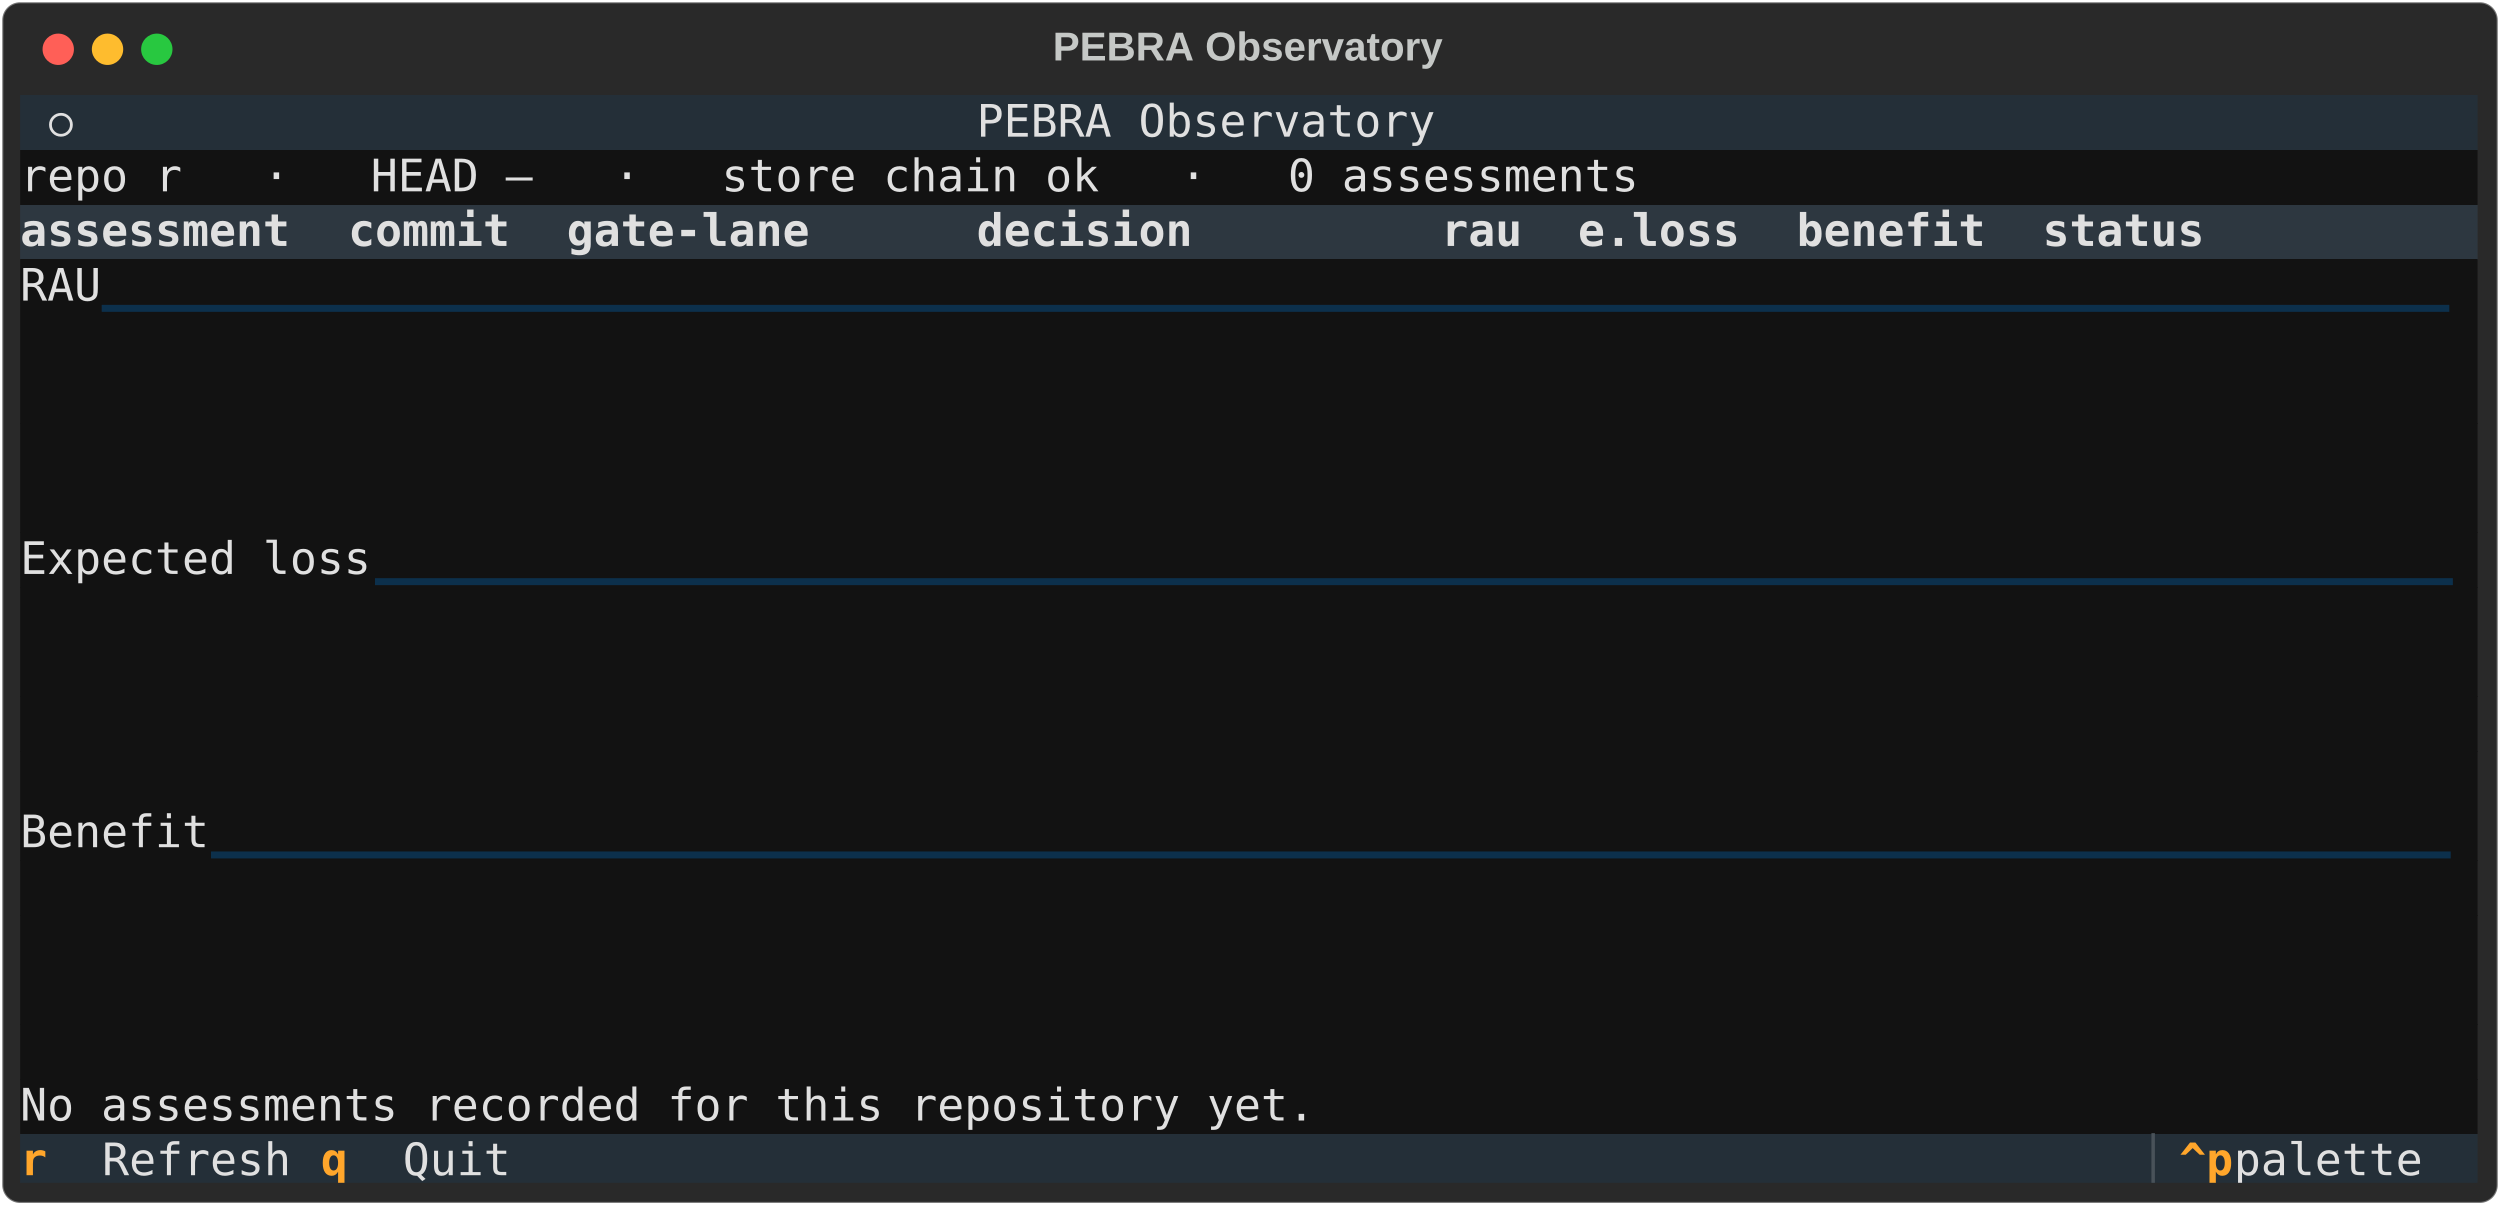
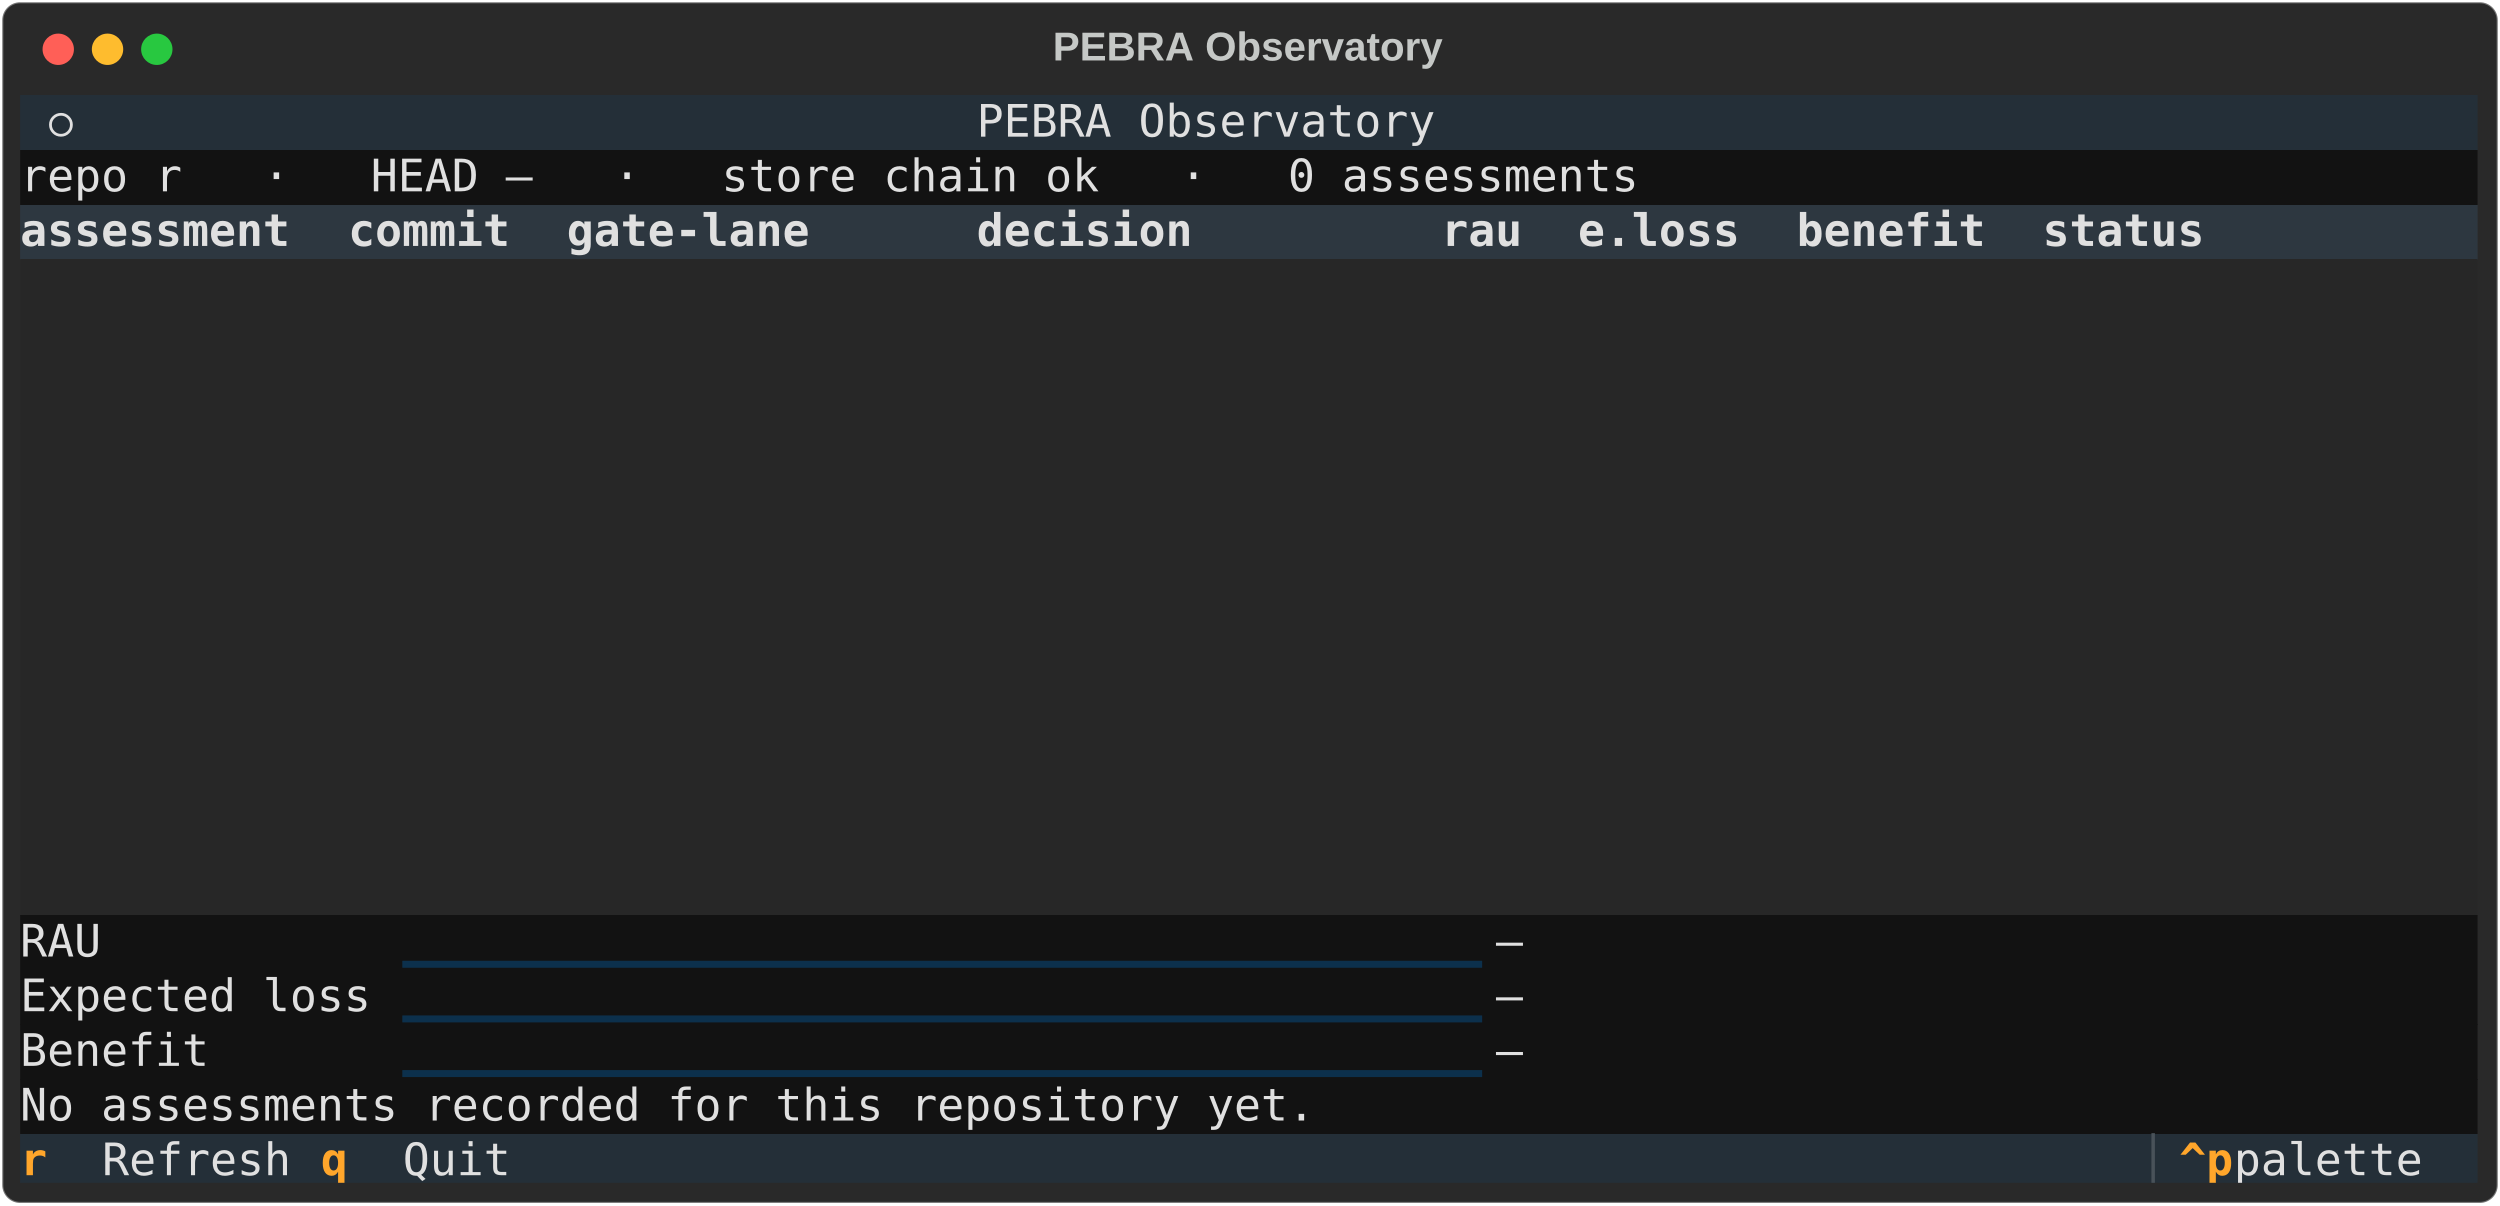
<svg xmlns="http://www.w3.org/2000/svg" class="rich-terminal" viewBox="0 0 1116 538.0">
  <style>

    @font-face {
        font-family: "Fira Code";
        src: local("FiraCode-Regular"),
                url("https://cdnjs.cloudflare.com/ajax/libs/firacode/6.2.0/woff2/FiraCode-Regular.woff2") format("woff2"),
                url("https://cdnjs.cloudflare.com/ajax/libs/firacode/6.2.0/woff/FiraCode-Regular.woff") format("woff");
        font-style: normal;
        font-weight: 400;
    }
    @font-face {
        font-family: "Fira Code";
        src: local("FiraCode-Bold"),
                url("https://cdnjs.cloudflare.com/ajax/libs/firacode/6.2.0/woff2/FiraCode-Bold.woff2") format("woff2"),
                url("https://cdnjs.cloudflare.com/ajax/libs/firacode/6.2.0/woff/FiraCode-Bold.woff") format("woff");
        font-style: bold;
        font-weight: 700;
    }

-     .terminal-matrix {
+     .terminal-3241698559-matrix {
        font-family: Fira Code, monospace;
        font-size: 20px;
        line-height: 24.4px;
        font-variant-east-asian: full-width;
    }

-     .terminal-title {
+     .terminal-3241698559-title {
        font-size: 18px;
        font-weight: bold;
        font-family: arial;
    }

-     .terminal-r1 { fill: #c5c8c6 }
- .terminal-r2 { fill: #e0e0e0 }
- .terminal-r3 { fill: #e0e0e0;font-weight: bold }
- .terminal-r4 { fill: #0c304c }
- .terminal-r5 { fill: #ffa62b;font-weight: bold }
- .terminal-r6 { fill: #495259 }
+     .terminal-3241698559-r1 { fill: #c5c8c6 }
+ .terminal-3241698559-r2 { fill: #e0e0e0 }
+ .terminal-3241698559-r3 { fill: #e0e0e0;font-weight: bold }
+ .terminal-3241698559-r4 { fill: #0c304c }
+ .terminal-3241698559-r5 { fill: #ffa62b;font-weight: bold }
+ .terminal-3241698559-r6 { fill: #495259 }
    </style>
  <defs>
-     <clipPath id="terminal-clip-terminal">
+     <clipPath id="terminal-3241698559-clip-terminal">
      <rect x="0" y="0" width="1097.0" height="487.0" />
    </clipPath>
-     <clipPath id="terminal-line-0">
+     <clipPath id="terminal-3241698559-line-0">
      <rect x="0" y="1.5" width="1098" height="24.65" />
    </clipPath>
-     <clipPath id="terminal-line-1">
+     <clipPath id="terminal-3241698559-line-1">
      <rect x="0" y="25.9" width="1098" height="24.65" />
    </clipPath>
-     <clipPath id="terminal-line-2">
+     <clipPath id="terminal-3241698559-line-2">
      <rect x="0" y="50.3" width="1098" height="24.65" />
    </clipPath>
-     <clipPath id="terminal-line-3">
+     <clipPath id="terminal-3241698559-line-3">
      <rect x="0" y="74.7" width="1098" height="24.65" />
    </clipPath>
-     <clipPath id="terminal-line-4">
+     <clipPath id="terminal-3241698559-line-4">
      <rect x="0" y="99.1" width="1098" height="24.65" />
    </clipPath>
-     <clipPath id="terminal-line-5">
+     <clipPath id="terminal-3241698559-line-5">
      <rect x="0" y="123.5" width="1098" height="24.65" />
    </clipPath>
-     <clipPath id="terminal-line-6">
+     <clipPath id="terminal-3241698559-line-6">
      <rect x="0" y="147.9" width="1098" height="24.65" />
    </clipPath>
-     <clipPath id="terminal-line-7">
+     <clipPath id="terminal-3241698559-line-7">
      <rect x="0" y="172.3" width="1098" height="24.65" />
    </clipPath>
-     <clipPath id="terminal-line-8">
+     <clipPath id="terminal-3241698559-line-8">
      <rect x="0" y="196.7" width="1098" height="24.65" />
    </clipPath>
-     <clipPath id="terminal-line-9">
+     <clipPath id="terminal-3241698559-line-9">
      <rect x="0" y="221.1" width="1098" height="24.65" />
    </clipPath>
-     <clipPath id="terminal-line-10">
+     <clipPath id="terminal-3241698559-line-10">
      <rect x="0" y="245.5" width="1098" height="24.65" />
    </clipPath>
-     <clipPath id="terminal-line-11">
+     <clipPath id="terminal-3241698559-line-11">
      <rect x="0" y="269.9" width="1098" height="24.65" />
    </clipPath>
-     <clipPath id="terminal-line-12">
+     <clipPath id="terminal-3241698559-line-12">
      <rect x="0" y="294.3" width="1098" height="24.65" />
    </clipPath>
-     <clipPath id="terminal-line-13">
+     <clipPath id="terminal-3241698559-line-13">
      <rect x="0" y="318.7" width="1098" height="24.65" />
    </clipPath>
-     <clipPath id="terminal-line-14">
+     <clipPath id="terminal-3241698559-line-14">
      <rect x="0" y="343.1" width="1098" height="24.65" />
    </clipPath>
-     <clipPath id="terminal-line-15">
+     <clipPath id="terminal-3241698559-line-15">
      <rect x="0" y="367.5" width="1098" height="24.65" />
    </clipPath>
-     <clipPath id="terminal-line-16">
+     <clipPath id="terminal-3241698559-line-16">
      <rect x="0" y="391.9" width="1098" height="24.65" />
    </clipPath>
-     <clipPath id="terminal-line-17">
+     <clipPath id="terminal-3241698559-line-17">
      <rect x="0" y="416.3" width="1098" height="24.65" />
    </clipPath>
-     <clipPath id="terminal-line-18">
+     <clipPath id="terminal-3241698559-line-18">
      <rect x="0" y="440.7" width="1098" height="24.65" />
    </clipPath>
  </defs>
  <rect fill="#292929" stroke="rgba(255,255,255,0.35)" stroke-width="1" x="1" y="1" width="1114" height="536" rx="8" />
-   <text class="terminal-title" fill="#c5c8c6" text-anchor="middle" x="557" y="27">PEBRA Observatory</text>
+   <text class="terminal-3241698559-title" fill="#c5c8c6" text-anchor="middle" x="557" y="27">PEBRA Observatory</text>
  <g transform="translate(26,22)">
    <circle cx="0" cy="0" r="7" fill="#ff5f57" />
    <circle cx="22" cy="0" r="7" fill="#febc2e" />
    <circle cx="44" cy="0" r="7" fill="#28c840" />
  </g>
-   <g transform="translate(9, 41)" clip-path="url(#terminal-clip-terminal)">
+   <g transform="translate(9, 41)" clip-path="url(#terminal-3241698559-clip-terminal)">
    <rect fill="#242f38" x="0" y="1.5" width="12.2" height="24.65" shape-rendering="crispEdges" />
    <rect fill="#242f38" x="12.2" y="1.5" width="12.2" height="24.65" shape-rendering="crispEdges" />
    <rect fill="#242f38" x="24.4" y="1.5" width="61" height="24.65" shape-rendering="crispEdges" />
    <rect fill="#242f38" x="85.4" y="1.5" width="12.2" height="24.65" shape-rendering="crispEdges" />
    <rect fill="#242f38" x="97.6" y="1.5" width="329.4" height="24.65" shape-rendering="crispEdges" />
    <rect fill="#242f38" x="427" y="1.5" width="207.4" height="24.65" shape-rendering="crispEdges" />
    <rect fill="#242f38" x="634.4" y="1.5" width="341.6" height="24.65" shape-rendering="crispEdges" />
    <rect fill="#242f38" x="976" y="1.5" width="12.2" height="24.65" shape-rendering="crispEdges" />
    <rect fill="#242f38" x="988.2" y="1.5" width="0" height="24.65" shape-rendering="crispEdges" />
    <rect fill="#242f38" x="988.2" y="1.5" width="109.8" height="24.65" shape-rendering="crispEdges" />
    <rect fill="#121212" x="0" y="25.9" width="732" height="24.65" shape-rendering="crispEdges" />
    <rect fill="#121212" x="732" y="25.9" width="366" height="24.65" shape-rendering="crispEdges" />
    <rect fill="#2d3740" x="0" y="50.3" width="146.4" height="24.65" shape-rendering="crispEdges" />
    <rect fill="#2d3740" x="146.4" y="50.3" width="97.6" height="24.65" shape-rendering="crispEdges" />
    <rect fill="#2d3740" x="244" y="50.3" width="183" height="24.65" shape-rendering="crispEdges" />
    <rect fill="#2d3740" x="427" y="50.3" width="207.4" height="24.65" shape-rendering="crispEdges" />
    <rect fill="#2d3740" x="634.4" y="50.3" width="61" height="24.65" shape-rendering="crispEdges" />
    <rect fill="#2d3740" x="695.4" y="50.3" width="97.6" height="24.65" shape-rendering="crispEdges" />
    <rect fill="#2d3740" x="793" y="50.3" width="109.8" height="24.65" shape-rendering="crispEdges" />
    <rect fill="#2d3740" x="902.8" y="50.3" width="97.6" height="24.65" shape-rendering="crispEdges" />
    <rect fill="#2d3740" x="1000.4" y="50.3" width="97.6" height="24.65" shape-rendering="crispEdges" />
-     <rect fill="#121212" x="0" y="74.7" width="36.6" height="24.65" shape-rendering="crispEdges" />
-     <rect fill="#121212" x="36.6" y="74.7" width="1061.4" height="24.65" shape-rendering="crispEdges" />
-     <rect fill="#121212" x="0" y="99.1" width="1098" height="24.65" shape-rendering="crispEdges" />
-     <rect fill="#121212" x="0" y="123.5" width="1098" height="24.65" shape-rendering="crispEdges" />
-     <rect fill="#121212" x="0" y="147.9" width="1098" height="24.65" shape-rendering="crispEdges" />
-     <rect fill="#121212" x="0" y="172.3" width="1098" height="24.65" shape-rendering="crispEdges" />
-     <rect fill="#121212" x="0" y="196.7" width="158.6" height="24.65" shape-rendering="crispEdges" />
-     <rect fill="#121212" x="158.6" y="196.7" width="939.4" height="24.65" shape-rendering="crispEdges" />
-     <rect fill="#121212" x="0" y="221.1" width="1098" height="24.65" shape-rendering="crispEdges" />
-     <rect fill="#121212" x="0" y="245.5" width="1098" height="24.65" shape-rendering="crispEdges" />
-     <rect fill="#121212" x="0" y="269.9" width="1098" height="24.65" shape-rendering="crispEdges" />
-     <rect fill="#121212" x="0" y="294.3" width="1098" height="24.65" shape-rendering="crispEdges" />
-     <rect fill="#121212" x="0" y="318.7" width="85.4" height="24.65" shape-rendering="crispEdges" />
-     <rect fill="#121212" x="85.4" y="318.7" width="1012.6" height="24.65" shape-rendering="crispEdges" />
-     <rect fill="#121212" x="0" y="343.1" width="1098" height="24.65" shape-rendering="crispEdges" />
-     <rect fill="#121212" x="0" y="367.5" width="1098" height="24.65" shape-rendering="crispEdges" />
-     <rect fill="#121212" x="0" y="391.9" width="1098" height="24.65" shape-rendering="crispEdges" />
-     <rect fill="#121212" x="0" y="416.3" width="1098" height="24.65" shape-rendering="crispEdges" />
+     <rect fill="#272727" x="0" y="74.7" width="1098" height="24.65" shape-rendering="crispEdges" />
+     <rect fill="#272727" x="0" y="99.1" width="1098" height="24.65" shape-rendering="crispEdges" />
+     <rect fill="#272727" x="0" y="123.5" width="1098" height="24.65" shape-rendering="crispEdges" />
+     <rect fill="#272727" x="0" y="147.9" width="1098" height="24.65" shape-rendering="crispEdges" />
+     <rect fill="#272727" x="0" y="172.3" width="1098" height="24.65" shape-rendering="crispEdges" />
+     <rect fill="#272727" x="0" y="196.7" width="1098" height="24.65" shape-rendering="crispEdges" />
+     <rect fill="#272727" x="0" y="221.1" width="1098" height="24.65" shape-rendering="crispEdges" />
+     <rect fill="#272727" x="0" y="245.5" width="1098" height="24.65" shape-rendering="crispEdges" />
+     <rect fill="#272727" x="0" y="269.9" width="1098" height="24.65" shape-rendering="crispEdges" />
+     <rect fill="#272727" x="0" y="294.3" width="1098" height="24.65" shape-rendering="crispEdges" />
+     <rect fill="#272727" x="0" y="318.7" width="1098" height="24.65" shape-rendering="crispEdges" />
+     <rect fill="#272727" x="0" y="343.1" width="1098" height="24.65" shape-rendering="crispEdges" />
+     <rect fill="#121212" x="0" y="367.5" width="36.6" height="24.65" shape-rendering="crispEdges" />
+     <rect fill="#121212" x="36.6" y="367.5" width="134.2" height="24.65" shape-rendering="crispEdges" />
+     <rect fill="#121212" x="170.8" y="367.5" width="488" height="24.65" shape-rendering="crispEdges" />
+     <rect fill="#121212" x="658.8" y="367.5" width="12.2" height="24.65" shape-rendering="crispEdges" />
+     <rect fill="#121212" x="671" y="367.5" width="427" height="24.65" shape-rendering="crispEdges" />
+     <rect fill="#121212" x="0" y="391.9" width="158.6" height="24.65" shape-rendering="crispEdges" />
+     <rect fill="#121212" x="158.6" y="391.9" width="12.2" height="24.65" shape-rendering="crispEdges" />
+     <rect fill="#121212" x="170.8" y="391.9" width="488" height="24.65" shape-rendering="crispEdges" />
+     <rect fill="#121212" x="658.8" y="391.9" width="12.2" height="24.65" shape-rendering="crispEdges" />
+     <rect fill="#121212" x="671" y="391.9" width="427" height="24.65" shape-rendering="crispEdges" />
+     <rect fill="#121212" x="0" y="416.3" width="85.4" height="24.65" shape-rendering="crispEdges" />
+     <rect fill="#121212" x="85.4" y="416.3" width="85.4" height="24.65" shape-rendering="crispEdges" />
+     <rect fill="#121212" x="170.8" y="416.3" width="488" height="24.65" shape-rendering="crispEdges" />
+     <rect fill="#121212" x="658.8" y="416.3" width="12.2" height="24.65" shape-rendering="crispEdges" />
+     <rect fill="#121212" x="671" y="416.3" width="427" height="24.65" shape-rendering="crispEdges" />
    <rect fill="#121212" x="0" y="440.7" width="585.6" height="24.65" shape-rendering="crispEdges" />
    <rect fill="#121212" x="585.6" y="440.7" width="512.4" height="24.65" shape-rendering="crispEdges" />
    <rect fill="#242f38" x="0" y="465.1" width="36.6" height="24.65" shape-rendering="crispEdges" />
    <rect fill="#242f38" x="36.6" y="465.1" width="97.6" height="24.65" shape-rendering="crispEdges" />
    <rect fill="#242f38" x="134.2" y="465.1" width="36.6" height="24.65" shape-rendering="crispEdges" />
    <rect fill="#242f38" x="170.8" y="465.1" width="61" height="24.65" shape-rendering="crispEdges" />
    <rect fill="#242f38" x="231.8" y="465.1" width="719.8" height="24.65" shape-rendering="crispEdges" />
    <rect fill="#242f38" x="951.6" y="465.1" width="12.2" height="24.65" shape-rendering="crispEdges" />
    <rect fill="#242f38" x="963.8" y="465.1" width="24.4" height="24.65" shape-rendering="crispEdges" />
    <rect fill="#242f38" x="988.2" y="465.1" width="97.6" height="24.65" shape-rendering="crispEdges" />
    <rect fill="#242f38" x="1085.8" y="465.1" width="12.2" height="24.65" shape-rendering="crispEdges" />
-     <g class="terminal-matrix">
-       <text class="terminal-r2" x="12.2" y="20" textLength="12.2" clip-path="url(#terminal-line-0)">⭘</text>
-       <text class="terminal-r2" x="427" y="20" textLength="207.4" clip-path="url(#terminal-line-0)">PEBRA Observatory</text>
-       <text class="terminal-r1" x="1098" y="20" textLength="12.2" clip-path="url(#terminal-line-0)">
- </text>
-       <text class="terminal-r2" x="0" y="44.4" textLength="732" clip-path="url(#terminal-line-1)">repo r   ·   HEAD —   ·   store chain ok   ·   0 assessments</text>
-       <text class="terminal-r1" x="1098" y="44.4" textLength="12.2" clip-path="url(#terminal-line-1)">
- </text>
-       <text class="terminal-r3" x="0" y="68.8" textLength="146.4" clip-path="url(#terminal-line-2)"> assessment </text>
-       <text class="terminal-r3" x="146.4" y="68.8" textLength="97.6" clip-path="url(#terminal-line-2)"> commit </text>
-       <text class="terminal-r3" x="244" y="68.8" textLength="183" clip-path="url(#terminal-line-2)"> gate-lane     </text>
-       <text class="terminal-r3" x="427" y="68.8" textLength="207.4" clip-path="url(#terminal-line-2)"> decision        </text>
-       <text class="terminal-r3" x="634.4" y="68.8" textLength="61" clip-path="url(#terminal-line-2)"> rau </text>
-       <text class="terminal-r3" x="695.4" y="68.8" textLength="97.6" clip-path="url(#terminal-line-2)"> e.loss </text>
-       <text class="terminal-r3" x="793" y="68.8" textLength="109.8" clip-path="url(#terminal-line-2)"> benefit </text>
-       <text class="terminal-r3" x="902.8" y="68.8" textLength="97.6" clip-path="url(#terminal-line-2)"> status </text>
-       <text class="terminal-r1" x="1098" y="68.8" textLength="12.2" clip-path="url(#terminal-line-2)">
- </text>
-       <text class="terminal-r2" x="0" y="93.2" textLength="36.6" clip-path="url(#terminal-line-3)">RAU</text>
-       <text class="terminal-r4" x="36.6" y="93.2" textLength="1061.4" clip-path="url(#terminal-line-3)">▁▁▁▁▁▁▁▁▁▁▁▁▁▁▁▁▁▁▁▁▁▁▁▁▁▁▁▁▁▁▁▁▁▁▁▁▁▁▁▁▁▁▁▁▁▁▁▁▁▁▁▁▁▁▁▁▁▁▁▁▁▁▁▁▁▁▁▁▁▁▁▁▁▁▁▁▁▁▁▁▁▁▁▁▁▁▁</text>
-       <text class="terminal-r1" x="1098" y="93.2" textLength="12.2" clip-path="url(#terminal-line-3)">
- </text>
-       <text class="terminal-r1" x="1098" y="117.6" textLength="12.2" clip-path="url(#terminal-line-4)">
- </text>
-       <text class="terminal-r1" x="1098" y="142" textLength="12.2" clip-path="url(#terminal-line-5)">
- </text>
-       <text class="terminal-r1" x="1098" y="166.4" textLength="12.2" clip-path="url(#terminal-line-6)">
- </text>
-       <text class="terminal-r1" x="1098" y="190.8" textLength="12.2" clip-path="url(#terminal-line-7)">
- </text>
-       <text class="terminal-r2" x="0" y="215.2" textLength="158.6" clip-path="url(#terminal-line-8)">Expected loss</text>
-       <text class="terminal-r4" x="158.6" y="215.2" textLength="939.4" clip-path="url(#terminal-line-8)">▁▁▁▁▁▁▁▁▁▁▁▁▁▁▁▁▁▁▁▁▁▁▁▁▁▁▁▁▁▁▁▁▁▁▁▁▁▁▁▁▁▁▁▁▁▁▁▁▁▁▁▁▁▁▁▁▁▁▁▁▁▁▁▁▁▁▁▁▁▁▁▁▁▁▁▁▁</text>
-       <text class="terminal-r1" x="1098" y="215.2" textLength="12.2" clip-path="url(#terminal-line-8)">
- </text>
-       <text class="terminal-r1" x="1098" y="239.6" textLength="12.2" clip-path="url(#terminal-line-9)">
- </text>
-       <text class="terminal-r1" x="1098" y="264" textLength="12.2" clip-path="url(#terminal-line-10)">
- </text>
-       <text class="terminal-r1" x="1098" y="288.4" textLength="12.2" clip-path="url(#terminal-line-11)">
- </text>
-       <text class="terminal-r1" x="1098" y="312.8" textLength="12.2" clip-path="url(#terminal-line-12)">
- </text>
-       <text class="terminal-r2" x="0" y="337.2" textLength="85.4" clip-path="url(#terminal-line-13)">Benefit</text>
-       <text class="terminal-r4" x="85.4" y="337.2" textLength="1012.6" clip-path="url(#terminal-line-13)">▁▁▁▁▁▁▁▁▁▁▁▁▁▁▁▁▁▁▁▁▁▁▁▁▁▁▁▁▁▁▁▁▁▁▁▁▁▁▁▁▁▁▁▁▁▁▁▁▁▁▁▁▁▁▁▁▁▁▁▁▁▁▁▁▁▁▁▁▁▁▁▁▁▁▁▁▁▁▁▁▁▁▁</text>
-       <text class="terminal-r1" x="1098" y="337.2" textLength="12.2" clip-path="url(#terminal-line-13)">
- </text>
-       <text class="terminal-r1" x="1098" y="361.6" textLength="12.2" clip-path="url(#terminal-line-14)">
- </text>
-       <text class="terminal-r1" x="1098" y="386" textLength="12.2" clip-path="url(#terminal-line-15)">
- </text>
-       <text class="terminal-r1" x="1098" y="410.4" textLength="12.2" clip-path="url(#terminal-line-16)">
- </text>
-       <text class="terminal-r1" x="1098" y="434.8" textLength="12.2" clip-path="url(#terminal-line-17)">
- </text>
-       <text class="terminal-r2" x="0" y="459.2" textLength="585.6" clip-path="url(#terminal-line-18)">No assessments recorded for this repository yet.</text>
-       <text class="terminal-r1" x="1098" y="459.2" textLength="12.2" clip-path="url(#terminal-line-18)">
- </text>
-       <text class="terminal-r5" x="0" y="483.6" textLength="36.6" clip-path="url(#terminal-line-19)"> r </text>
-       <text class="terminal-r2" x="36.6" y="483.6" textLength="97.6" clip-path="url(#terminal-line-19)">Refresh </text>
-       <text class="terminal-r5" x="134.2" y="483.6" textLength="36.6" clip-path="url(#terminal-line-19)"> q </text>
-       <text class="terminal-r2" x="170.8" y="483.6" textLength="61" clip-path="url(#terminal-line-19)">Quit </text>
-       <text class="terminal-r6" x="951.6" y="483.6" textLength="12.2" clip-path="url(#terminal-line-19)">▏</text>
-       <text class="terminal-r5" x="963.8" y="483.6" textLength="24.4" clip-path="url(#terminal-line-19)">^p</text>
-       <text class="terminal-r2" x="988.2" y="483.6" textLength="97.6" clip-path="url(#terminal-line-19)"> palette</text>
+     <g class="terminal-3241698559-matrix">
+       <text class="terminal-3241698559-r2" x="12.2" y="20" textLength="12.2" clip-path="url(#terminal-3241698559-line-0)">⭘</text>
+       <text class="terminal-3241698559-r2" x="427" y="20" textLength="207.4" clip-path="url(#terminal-3241698559-line-0)">PEBRA Observatory</text>
+       <text class="terminal-3241698559-r1" x="1098" y="20" textLength="12.2" clip-path="url(#terminal-3241698559-line-0)">
+ </text>
+       <text class="terminal-3241698559-r2" x="0" y="44.4" textLength="732" clip-path="url(#terminal-3241698559-line-1)">repo r   ·   HEAD —   ·   store chain ok   ·   0 assessments</text>
+       <text class="terminal-3241698559-r1" x="1098" y="44.4" textLength="12.2" clip-path="url(#terminal-3241698559-line-1)">
+ </text>
+       <text class="terminal-3241698559-r3" x="0" y="68.8" textLength="146.4" clip-path="url(#terminal-3241698559-line-2)"> assessment </text>
+       <text class="terminal-3241698559-r3" x="146.4" y="68.8" textLength="97.6" clip-path="url(#terminal-3241698559-line-2)"> commit </text>
+       <text class="terminal-3241698559-r3" x="244" y="68.8" textLength="183" clip-path="url(#terminal-3241698559-line-2)"> gate-lane     </text>
+       <text class="terminal-3241698559-r3" x="427" y="68.8" textLength="207.4" clip-path="url(#terminal-3241698559-line-2)"> decision        </text>
+       <text class="terminal-3241698559-r3" x="634.4" y="68.8" textLength="61" clip-path="url(#terminal-3241698559-line-2)"> rau </text>
+       <text class="terminal-3241698559-r3" x="695.4" y="68.8" textLength="97.6" clip-path="url(#terminal-3241698559-line-2)"> e.loss </text>
+       <text class="terminal-3241698559-r3" x="793" y="68.8" textLength="109.8" clip-path="url(#terminal-3241698559-line-2)"> benefit </text>
+       <text class="terminal-3241698559-r3" x="902.8" y="68.8" textLength="97.6" clip-path="url(#terminal-3241698559-line-2)"> status </text>
+       <text class="terminal-3241698559-r1" x="1098" y="68.8" textLength="12.2" clip-path="url(#terminal-3241698559-line-2)">
+ </text>
+       <text class="terminal-3241698559-r1" x="1098" y="93.2" textLength="12.2" clip-path="url(#terminal-3241698559-line-3)">
+ </text>
+       <text class="terminal-3241698559-r1" x="1098" y="117.6" textLength="12.2" clip-path="url(#terminal-3241698559-line-4)">
+ </text>
+       <text class="terminal-3241698559-r1" x="1098" y="142" textLength="12.2" clip-path="url(#terminal-3241698559-line-5)">
+ </text>
+       <text class="terminal-3241698559-r1" x="1098" y="166.4" textLength="12.2" clip-path="url(#terminal-3241698559-line-6)">
+ </text>
+       <text class="terminal-3241698559-r1" x="1098" y="190.8" textLength="12.2" clip-path="url(#terminal-3241698559-line-7)">
+ </text>
+       <text class="terminal-3241698559-r1" x="1098" y="215.2" textLength="12.2" clip-path="url(#terminal-3241698559-line-8)">
+ </text>
+       <text class="terminal-3241698559-r1" x="1098" y="239.6" textLength="12.2" clip-path="url(#terminal-3241698559-line-9)">
+ </text>
+       <text class="terminal-3241698559-r1" x="1098" y="264" textLength="12.2" clip-path="url(#terminal-3241698559-line-10)">
+ </text>
+       <text class="terminal-3241698559-r1" x="1098" y="288.4" textLength="12.2" clip-path="url(#terminal-3241698559-line-11)">
+ </text>
+       <text class="terminal-3241698559-r1" x="1098" y="312.8" textLength="12.2" clip-path="url(#terminal-3241698559-line-12)">
+ </text>
+       <text class="terminal-3241698559-r1" x="1098" y="337.2" textLength="12.2" clip-path="url(#terminal-3241698559-line-13)">
+ </text>
+       <text class="terminal-3241698559-r1" x="1098" y="361.6" textLength="12.2" clip-path="url(#terminal-3241698559-line-14)">
+ </text>
+       <text class="terminal-3241698559-r2" x="0" y="386" textLength="36.6" clip-path="url(#terminal-3241698559-line-15)">RAU</text>
+       <text class="terminal-3241698559-r4" x="170.8" y="386" textLength="488" clip-path="url(#terminal-3241698559-line-15)">▁▁▁▁▁▁▁▁▁▁▁▁▁▁▁▁▁▁▁▁▁▁▁▁▁▁▁▁▁▁▁▁▁▁▁▁▁▁▁▁</text>
+       <text class="terminal-3241698559-r2" x="658.8" y="386" textLength="12.2" clip-path="url(#terminal-3241698559-line-15)">—</text>
+       <text class="terminal-3241698559-r1" x="1098" y="386" textLength="12.2" clip-path="url(#terminal-3241698559-line-15)">
+ </text>
+       <text class="terminal-3241698559-r2" x="0" y="410.4" textLength="158.6" clip-path="url(#terminal-3241698559-line-16)">Expected loss</text>
+       <text class="terminal-3241698559-r4" x="170.8" y="410.4" textLength="488" clip-path="url(#terminal-3241698559-line-16)">▁▁▁▁▁▁▁▁▁▁▁▁▁▁▁▁▁▁▁▁▁▁▁▁▁▁▁▁▁▁▁▁▁▁▁▁▁▁▁▁</text>
+       <text class="terminal-3241698559-r2" x="658.8" y="410.4" textLength="12.2" clip-path="url(#terminal-3241698559-line-16)">—</text>
+       <text class="terminal-3241698559-r1" x="1098" y="410.4" textLength="12.2" clip-path="url(#terminal-3241698559-line-16)">
+ </text>
+       <text class="terminal-3241698559-r2" x="0" y="434.8" textLength="85.4" clip-path="url(#terminal-3241698559-line-17)">Benefit</text>
+       <text class="terminal-3241698559-r4" x="170.8" y="434.8" textLength="488" clip-path="url(#terminal-3241698559-line-17)">▁▁▁▁▁▁▁▁▁▁▁▁▁▁▁▁▁▁▁▁▁▁▁▁▁▁▁▁▁▁▁▁▁▁▁▁▁▁▁▁</text>
+       <text class="terminal-3241698559-r2" x="658.8" y="434.8" textLength="12.2" clip-path="url(#terminal-3241698559-line-17)">—</text>
+       <text class="terminal-3241698559-r1" x="1098" y="434.8" textLength="12.2" clip-path="url(#terminal-3241698559-line-17)">
+ </text>
+       <text class="terminal-3241698559-r2" x="0" y="459.2" textLength="585.6" clip-path="url(#terminal-3241698559-line-18)">No assessments recorded for this repository yet.</text>
+       <text class="terminal-3241698559-r1" x="1098" y="459.2" textLength="12.2" clip-path="url(#terminal-3241698559-line-18)">
+ </text>
+       <text class="terminal-3241698559-r5" x="0" y="483.6" textLength="36.6" clip-path="url(#terminal-3241698559-line-19)"> r </text>
+       <text class="terminal-3241698559-r2" x="36.6" y="483.6" textLength="97.6" clip-path="url(#terminal-3241698559-line-19)">Refresh </text>
+       <text class="terminal-3241698559-r5" x="134.2" y="483.6" textLength="36.6" clip-path="url(#terminal-3241698559-line-19)"> q </text>
+       <text class="terminal-3241698559-r2" x="170.8" y="483.6" textLength="61" clip-path="url(#terminal-3241698559-line-19)">Quit </text>
+       <text class="terminal-3241698559-r6" x="951.6" y="483.6" textLength="12.2" clip-path="url(#terminal-3241698559-line-19)">▏</text>
+       <text class="terminal-3241698559-r5" x="963.8" y="483.6" textLength="24.4" clip-path="url(#terminal-3241698559-line-19)">^p</text>
+       <text class="terminal-3241698559-r2" x="988.2" y="483.6" textLength="97.6" clip-path="url(#terminal-3241698559-line-19)"> palette</text>
    </g>
  </g>
</svg>
